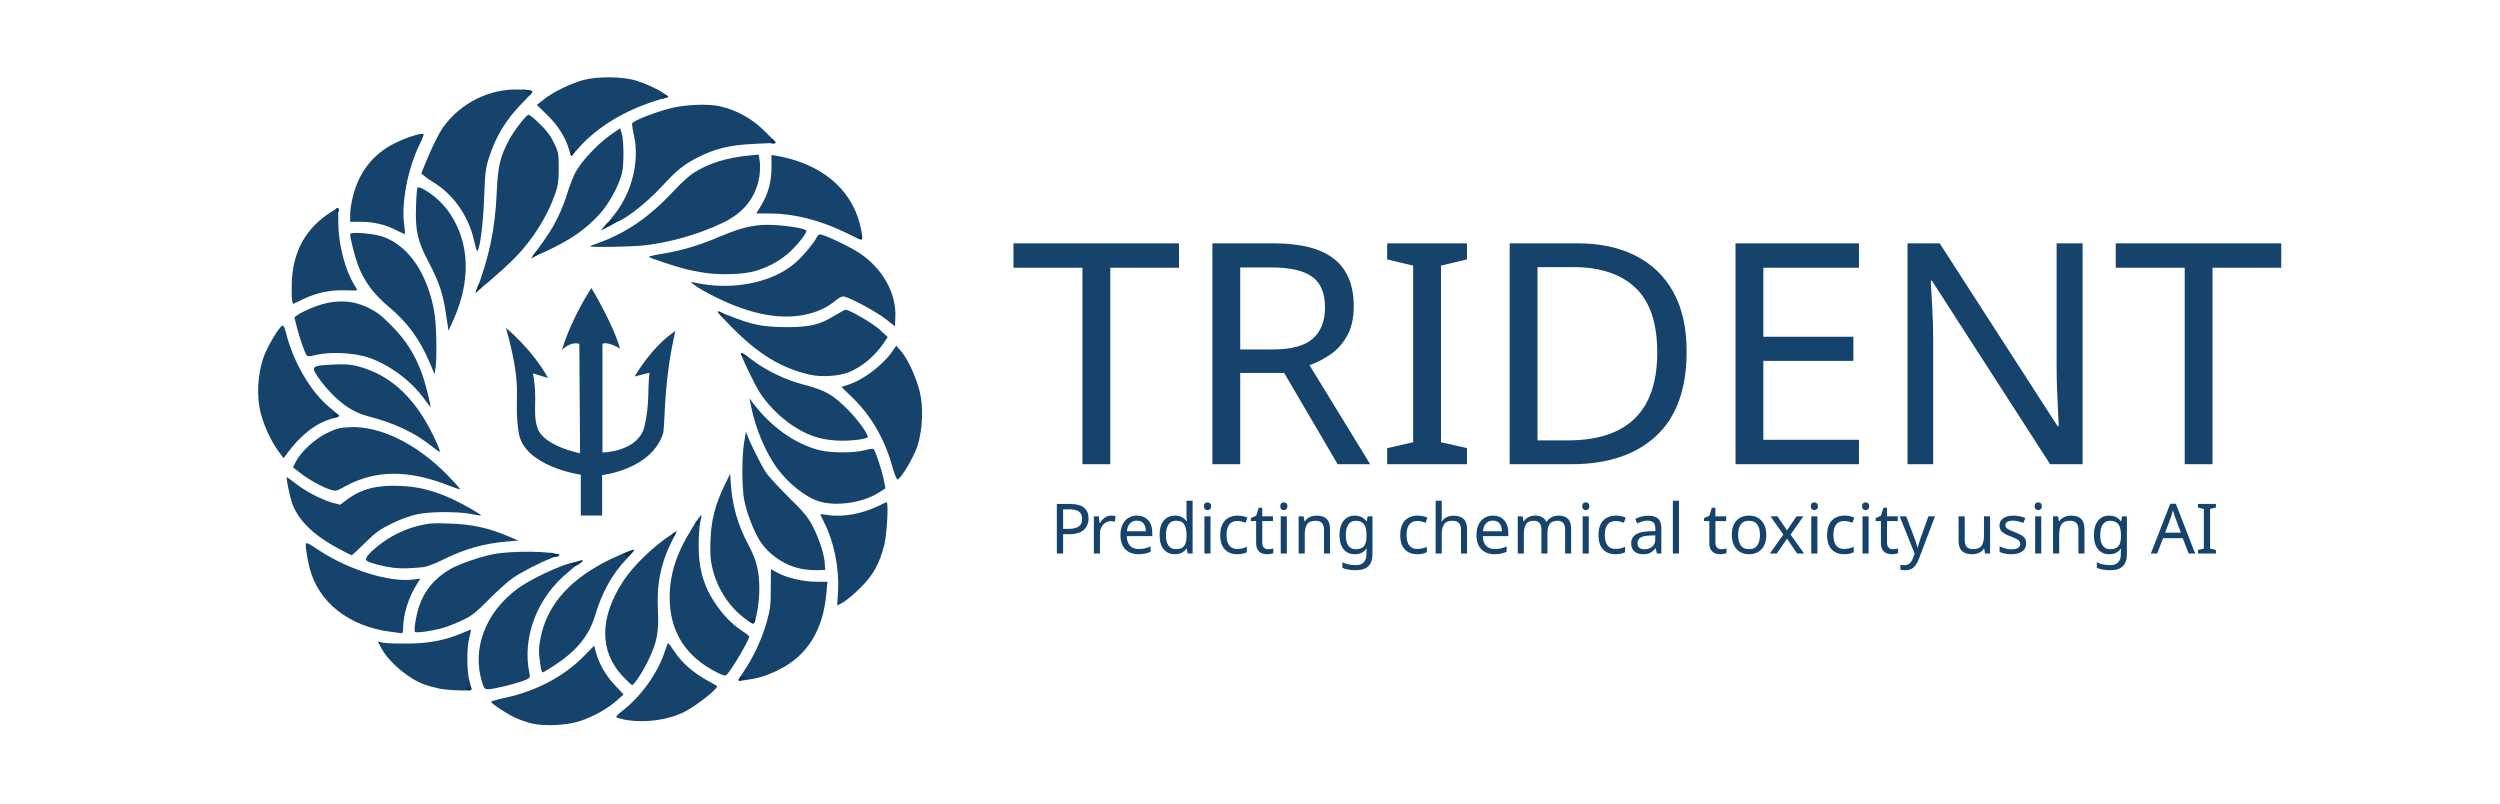
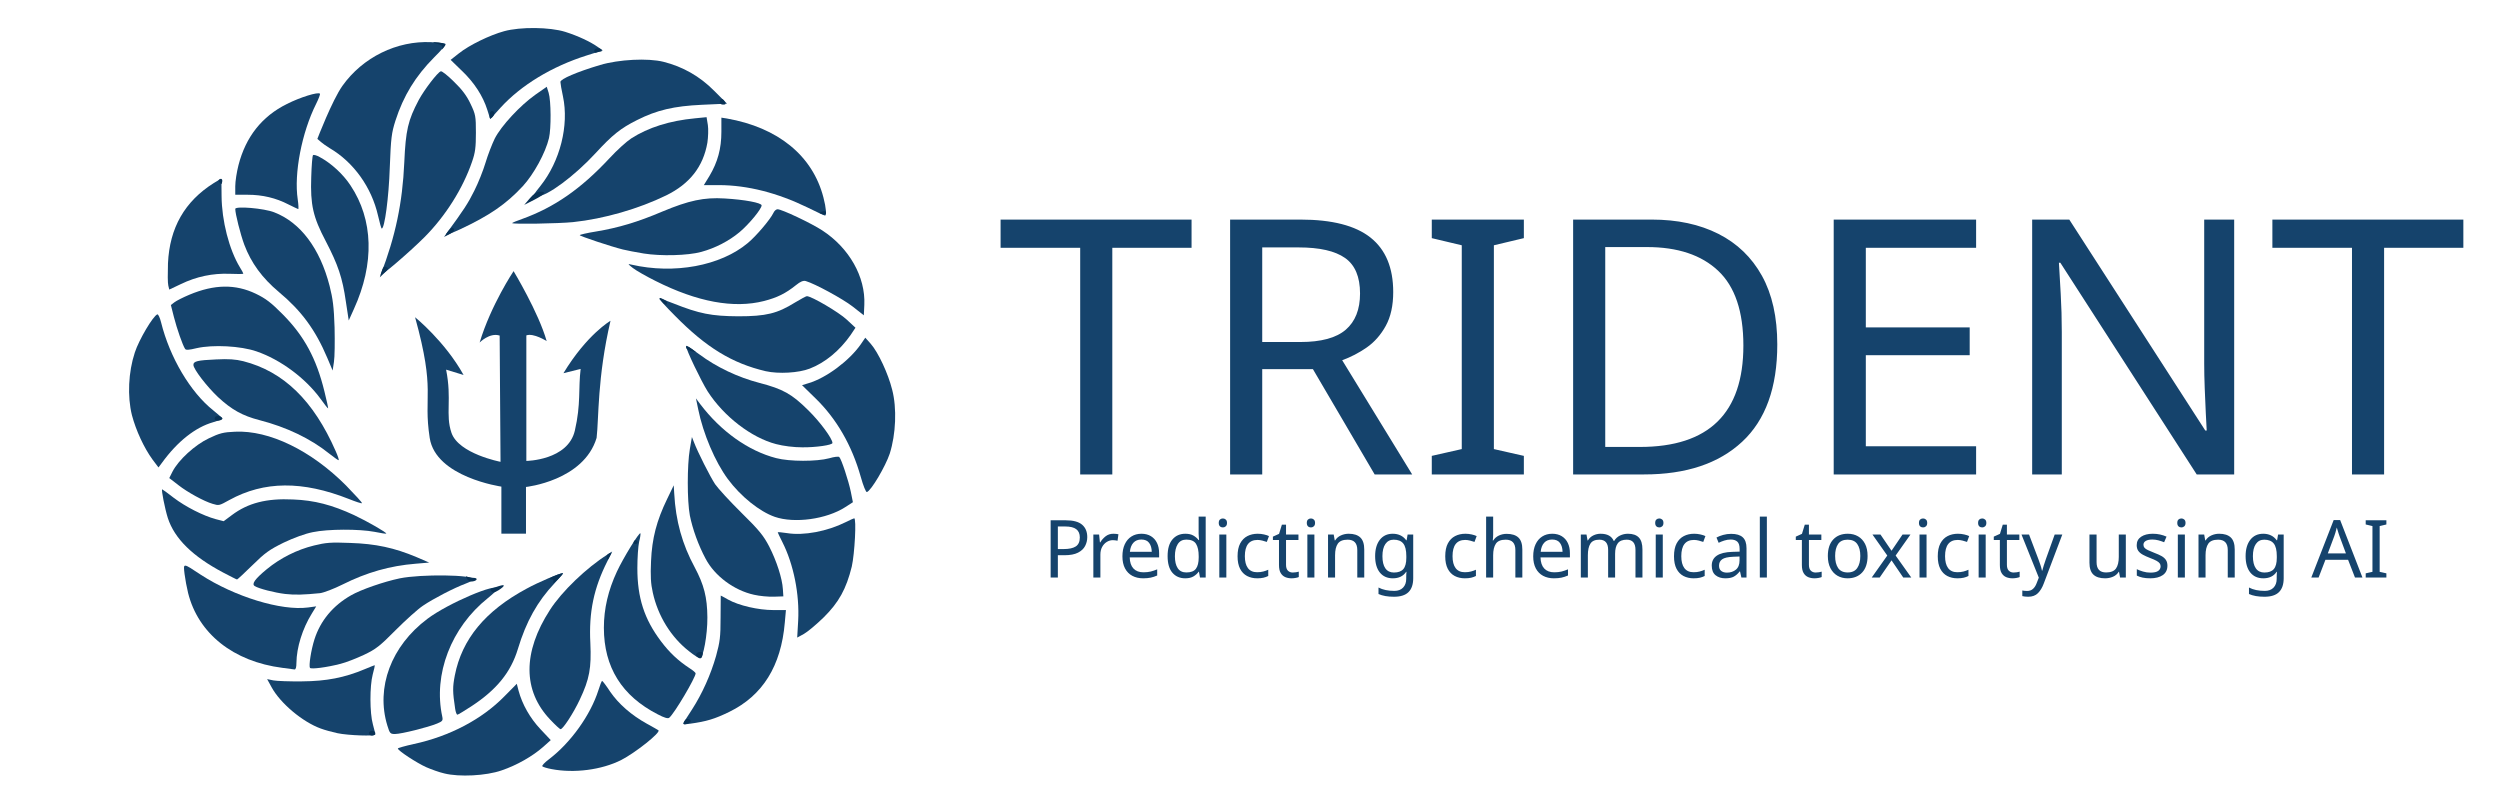
<svg xmlns="http://www.w3.org/2000/svg" width="100%" height="100%" viewBox="0 0 1792 576" version="1.1" xml:space="preserve" style="fill-rule:evenodd;clip-rule:evenodd;stroke-linejoin:round;stroke-miterlimit:2;">
  <g>
-     <g transform="matrix(1,0,0,1,0,-78.7422)">
-       <g transform="matrix(49.7762,0,0,49.7762,1542.09,475.52)">
-             </g>
-       <text x="752.719px" y="475.52px" style="font-family:'YuGothicUI-Regular', 'Yu Gothic UI', sans-serif;font-size:49.776px;fill:rgb(21,67,108);">P<tspan x="779.843px " y="475.52px ">r</tspan>edicting chemical toxicity using AI</text>
+     <g transform="matrix(1.15382,0,0,1.15382,-120.974,-134.706)">
+       <g>
+         <g transform="matrix(1,0,0,1,752.719,475.52)">
+           <text x="0px" y="0px" style="font-family:'YuGothicUI-Regular', 'Yu Gothic UI', sans-serif;font-size:49.776px;fill:rgb(21,67,108);">P</text>
+         </g>
+         <g transform="matrix(1,0,0,1,779.843,475.52)">
+           <text x="0px" y="0px" style="font-family:'YuGothicUI-Regular', 'Yu Gothic UI', sans-serif;font-size:49.776px;fill:rgb(21,67,108);">redicting chemical toxicity using AI</text>
+         </g>
+       </g>
    </g>
-     <g transform="matrix(1,0,0,1,-12.5499,-4.97907)">
-       <g transform="matrix(221.749,0,0,221.749,1594.33,337.725)">
-             </g>
-       <text x="736.785px" y="337.725px" style="font-family:'YuGothicUI-Regular', 'Yu Gothic UI', sans-serif;font-size:221.749px;fill:rgb(21,67,108);">TRIDENT</text>
+     <g transform="matrix(1.15382,0,0,1.15382,714.66,340.075)">
+       <text x="0px" y="0px" style="font-family:'YuGothicUI-Regular', 'Yu Gothic UI', sans-serif;font-size:221.749px;fill:rgb(21,67,108);">TRIDENT</text>
    </g>
  </g>
  <g>
-     <path d="M380.9,518.5C377.8,517.8 372.8,516 369.6,514.6C363.8,512 352,504.3 352,503C352,502.7 356.5,501.4 362,500.2C384.2,495.4 404.2,484.9 418.2,470.6L425.9,462.8L427,467.1C429.3,475.6 434.1,484.1 440.6,491L447,497.8L442.3,502C435.6,507.9 425.9,513.4 416.5,516.6C406.8,520 390.1,520.8 380.9,518.5Z" style="fill:rgb(21,67,108);fill-rule:nonzero;" />
-     <path d="M447.5,515.8C444.8,515.3 442.2,514.5 441.8,514.1C441.3,513.7 443.2,511.7 446,509.6C459.5,499.3 471.7,482.2 476.6,466.8C477.6,463.6 478.6,461 478.9,461C479.2,461 481.5,464 483.9,467.7C489.1,475.3 497.1,482.3 506.7,487.6C510.5,489.7 513.7,491.5 513.9,491.7C515.5,493 499.5,505.7 490.7,510.2C478.5,516.3 461.6,518.5 447.5,515.8Z" style="fill:rgb(21,67,108);fill-rule:nonzero;" />
-     <path d="M314.5,493.5C311.2,492.8 306.5,491.5 304.1,490.6C292.8,486.5 279,474.9 273.6,465L270.8,459.9L274.7,460.7C276.8,461.1 284.8,461.4 292.5,461.3C307.6,461.2 318.9,459 331.5,453.7C334.8,452.3 337.6,451.2 337.7,451.3C337.8,451.4 337.2,454 336.4,457C334.5,464.2 334.5,480.9 336.5,488C337.3,491 338,493.8 338,494.3C338,495.5 321,494.9 314.5,493.5Z" style="fill:rgb(21,67,108);fill-rule:nonzero;" />
-     <path d="M345.5,488.8C338.2,465.1 347.9,439.3 370.3,422.5C383.1,412.8 414,399.7 414,403.8C414,404.3 411.2,406.9 407.9,409.6C385.1,427.8 373.9,456.9 379.6,483.2C380.1,485.6 379.8,486.1 376.4,487.5C370.9,489.8 354.1,494 350.3,494C347.3,494 347,493.7 345.5,488.8Z" style="fill:rgb(21,67,108);fill-rule:nonzero;" />
-     <path d="M446.6,485C429.6,467.1 429.5,443.2 446.5,416.9C453.9,405.4 469.1,390.8 482.4,382.4L485.2,380.6L482.2,386.6C473.7,403.4 470.6,418.3 471.6,437.5C472.3,453 471.1,459.8 465,472.7C461.1,481 454.6,491 453.1,491C452.6,491 449.7,488.3 446.6,485Z" style="fill:rgb(21,67,108);fill-rule:nonzero;" />
-     <path d="M529.6,486.9C530,486.1 532.4,482.4 534.8,478.7C541.1,468.9 546.4,457.1 549.7,445.5C552.1,436.7 552.5,433.8 552.5,421.7C552.5,414.2 552.6,408 552.6,408C552.7,408 554.8,409.1 557.2,410.5C563.8,414.2 576,417 585.2,417L593.1,417L592.4,424.8C590.1,451.8 578.6,470.1 558,480.2C548.8,484.7 543.7,486.2 533.6,487.6C529.6,488.2 528.9,488 529.6,486.9Z" style="fill:rgb(21,67,108);fill-rule:nonzero;" />
-     <path d="M513.5,481.8C491.2,470.4 480,452.5 480,428C480,416.1 482.7,404.7 488.1,393.1C492,384.7 501.9,368.6 502.7,369.3C502.9,369.6 502.6,371.9 501.9,374.6C501.3,377.3 500.8,384.7 500.8,391C500.8,409.4 505.1,422.6 515.4,436.3C520.8,443.5 526.2,448.5 533.2,453.1C535.3,454.4 537,455.9 537,456.3C537,458.9 523.8,481.3 520.6,483.9C519.8,484.6 517.5,483.9 513.5,481.8Z" style="fill:rgb(21,67,108);fill-rule:nonzero;" />
-     <path d="M387.6,478.3C386,467.7 386,464.9 387.4,457.6C391.8,435.1 406.3,417.5 432,403.7C439.3,399.7 452.7,394 454.6,394C455,394 452.6,396.8 449.4,400.3C438.7,411.6 431.7,424.2 426.6,441.1C422.2,455.7 413.3,466.6 397.5,476.9C393.2,479.7 389.4,482 389,482C388.5,482 387.9,480.3 387.6,478.3Z" style="fill:rgb(21,67,108);fill-rule:nonzero;" />
-     <path d="M280.3,452.9C249.8,449 228,431.6 221.7,406.4C220.9,403.2 219.9,397.8 219.5,394.6C218.7,387.6 218.3,387.6 229.5,395C250.6,408.7 279.6,417.6 296.2,415.4L301.3,414.7L298.6,419.1C292.7,428.6 289.1,440.3 289,449.8C289,452.5 288.6,454 287.8,453.9C287.1,453.8 283.7,453.4 280.3,452.9Z" style="fill:rgb(21,67,108);fill-rule:nonzero;" />
-     <path d="M297.4,452.9C296.6,451.5 298.1,441.8 300.2,435.2C303.9,423.6 311.7,414.2 323,407.8C329.1,404.3 343.2,399.4 353.2,397.3C366.4,394.6 399,395 399,397.9C399,398.4 396.9,399.5 394.3,400.5C386.8,403.3 374.1,409.9 367.6,414.3C364.3,416.5 356.7,423.4 350.6,429.5C340.9,439.3 338.4,441.3 331,444.8C326.3,447 319.7,449.6 316.4,450.4C308,452.6 298,453.9 297.4,452.9Z" style="fill:rgb(21,67,108);fill-rule:nonzero;" />
-     <path d="M532.8,442.5C521.7,433.8 513.6,420.7 510.4,406.2C509.1,400.5 508.9,395.8 509.3,386.6C509.9,372.4 512.8,361.4 519.3,348L523.4,339.5L523.7,344.5C524.6,361.6 528.7,376.2 536.4,390.4C542.2,401.3 544.2,409 544.3,421.5C544.4,432.3 541.7,447 539.7,447C539,447 535.9,445 532.8,442.5Z" style="fill:rgb(21,67,108);fill-rule:nonzero;" />
-     <path d="M600.7,423.7C601.6,407.3 597.9,388.6 590.9,374.8C589.3,371.6 588,368.9 588,368.7C588,368.5 590.6,368.7 593.8,369.2C604.1,370.9 618.8,368.1 630.2,362.4C632.8,361.1 635.2,360 635.5,360C637,360 635.8,382.1 634,390C630.6,403.8 626,412.2 616.6,421.5C612.1,425.9 606.6,430.5 604.3,431.8L600.1,434.1L600.7,423.7Z" style="fill:rgb(21,67,108);fill-rule:nonzero;" />
-     <path d="M573.3,407.5C560.9,404.8 548.8,395.8 543.2,385.1C538.7,376.7 535.1,366.7 533.4,358.2C531.7,349.1 531.7,327.1 533.4,317L534.7,309.5L536,312.8C538.4,319.1 546,334.1 549.1,338.8C550.9,341.4 558.2,349.4 565.4,356.5C576.5,367.4 579.2,370.8 582.7,377.5C587.3,386.5 590.8,397.3 591.2,404L591.5,408.5L585.5,408.7C582.2,408.8 576.7,408.3 573.3,407.5Z" style="fill:rgb(21,67,108);fill-rule:nonzero;" />
-     <path d="M282,407C275.4,406.2 265.6,403.7 263.1,402.1C261,400.8 263.2,397.7 270.6,391.6C279,384.7 289.3,379.5 299.9,376.9C307.2,375.1 310.4,374.8 322.4,375.3C338.2,375.8 349.8,378.3 363.6,384.1L371.5,387.5L363.2,388.2C347,389.5 332.7,393.6 317.7,401.1C312.3,403.8 306,406.2 303.7,406.5C293.7,407.5 288.1,407.7 282,407Z" style="fill:rgb(21,67,108);fill-rule:nonzero;" />
-     <path d="M243.5,393.7C224.6,383.7 213.3,372.7 209.1,359.8C207.3,354.1 204.9,342 205.6,342C205.8,342 209,344.3 212.7,347.2C220.2,352.9 231.1,358.4 238.8,360.5L243.8,361.8L248.9,358C258.9,350.5 270.4,347.5 286.9,348.3C300.2,348.8 311.2,351.7 324.8,358C333.1,361.9 345.4,369 344.8,369.5C344.6,369.7 341.4,369.2 337.5,368.4C328,366.6 308.7,366.6 299.2,368.6C294.5,369.5 287.4,372.1 281.1,375.1C272.2,379.5 269.5,381.4 261.7,389.1C256.7,394 252.4,398 252.1,398C251.8,398 247.9,396 243.5,393.7Z" style="fill:rgb(21,67,108);fill-rule:nonzero;" />
-     <path d="M586.2,359.1C576.7,355.8 565,346.4 557,335.6C549.1,324.9 541.7,307.5 538.6,292.3L537.2,285.5L539.8,289C552.7,306 569.7,318.1 587,322.6C595.3,324.8 612.3,324.8 620,322.7C623,321.8 625.8,321.5 626.2,321.9C627.5,323 632,336.7 633.4,343.5L634.7,350L629.9,353.1C618.2,360.6 598.4,363.3 586.2,359.1Z" style="fill:rgb(21,67,108);fill-rule:nonzero;" />
-     <path d="M236.9,351C231.5,349.4 221.3,343.8 215.7,339.4L210,335L212,331C215.7,323.8 225.9,314.4 234.6,310.3C241.3,307.1 243.6,306.5 250.9,306.2C272.1,305.2 298.1,317.8 319.9,339.7C325.5,345.5 330,350.3 329.7,350.6C329.5,350.9 325.8,349.7 321.6,348C292.7,336.6 268.9,336.8 247.4,348.6C240.9,352.2 240.9,352.2 236.9,351Z" style="fill:rgb(21,67,108);fill-rule:nonzero;" />
-     <path d="M639.6,334.3C634.1,314.7 624.5,298.1 611.4,285.4L603.1,277.3L607.3,276C618.1,272.8 632.5,262.1 639.6,251.9L642.4,247.8L645.8,251.6C650.5,257 656.6,270.1 659.1,280.1C662.1,291.6 661.4,307.8 657.6,319.8C655,327.6 646.1,342.8 643.4,343.7C642.8,343.9 641.1,339.7 639.6,334.3Z" style="fill:rgb(21,67,108);fill-rule:nonzero;" />
-     <path d="M199.6,323.5C194.3,316.2 189.3,305.4 186.8,295.9C183.9,284.2 184.6,269.1 188.6,257C191.2,249 200,234.2 202.6,233.3C203.1,233.1 204.2,235.3 204.9,238.2C210.3,260 223.1,281.7 237.4,293C240.5,295.5 243,297.7 243,298.1C243,298.4 240.4,299.4 237.3,300.3C226.3,303.4 215.1,312.2 205.4,325.6L203.3,328.4L199.6,323.5Z" style="fill:rgb(21,67,108);fill-rule:nonzero;" />
-     <path d="M309.5,319.9C297.7,310.4 282.7,303.3 266,299C255.5,296.3 248.7,292.5 240.3,284.7C233.4,278.2 225,267.3 225,264.7C225,262.4 227.6,261.8 239,261.3C246.8,260.9 251.2,261.2 256,262.4C281,268.8 299.6,286.8 313.4,318.3C314.8,321.4 315.6,324 315.2,323.9C314.8,323.9 312.3,322.1 309.5,319.9Z" style="fill:rgb(21,67,108);fill-rule:nonzero;" />
-     <path d="M587,313.9C571.6,309.9 554.5,296.7 544.5,281.2C540.4,274.7 531,255.1 531,252.9C531,252.4 534.6,254.7 539.1,258C550.1,266.2 563.3,272.4 576.7,275.9C591.3,279.7 596.7,282.7 607.1,293C614.3,300.1 622,310.5 622,313.2C622,314.5 611.7,316 603.2,315.9C598,315.9 591.5,315.1 587,313.9Z" style="fill:rgb(21,67,108);fill-rule:nonzero;" />
-     <path d="M304,285.8C294.6,272.9 279.1,261.4 264.2,256.3C254.4,252.9 237.1,252 227,254.3C222.1,255.5 220.3,255.6 219.8,254.7C218.3,252.4 214.8,242.4 212.9,235L211,227.5L213.2,225.8C214.5,224.8 218.7,222.7 222.5,221.1C238,214.6 251.1,214.4 263.8,220.5C269.8,223.4 273.2,225.9 280.5,233.3C293.8,246.7 301.4,260.7 306.4,281.2C307.8,286.8 308.8,291.5 308.7,291.7C308.5,291.8 306.4,289.2 304,285.8Z" style="fill:rgb(21,67,108);fill-rule:nonzero;" />
-     <path d="M580.5,268.6C559.6,263.7 543.5,253.8 524.2,234.2C518.5,228.5 514.1,223.6 514.3,223.4C514.5,223.2 518.5,224.6 523.2,226.5C539.3,232.9 546.8,234.4 563.5,234.5C580.8,234.5 587.7,232.8 598.8,225.9C602.3,223.8 605.6,222 606.1,222C609,222 626,232 630.8,236.5L636.3,241.6L633.3,246.1C626.5,255.8 617.5,263.3 607.9,267C601,269.7 588.5,270.4 580.5,268.6Z" style="fill:rgb(21,67,108);fill-rule:nonzero;" />
-     <path d="M308.2,260.4C300.8,242.9 292.1,231.1 278.2,219.5C267.7,210.7 260.9,201.4 256.6,190C254.2,183.5 251,170.8 251,167.8C251,165.9 268.9,167.4 275.2,169.9C291.5,176.2 303.6,192.3 309.6,215.6C311.6,223.5 312.3,228.7 312.7,241.5C312.9,250.3 312.8,259.9 312.3,262.9L311.5,268.2L308.2,260.4Z" style="fill:rgb(21,67,108);fill-rule:nonzero;" />
-     <path d="M319.7,225.3C317.6,210.6 314.9,202.6 307.2,187.8C299.3,172.8 297.6,165.3 298.2,148C298.4,140.9 298.9,134.8 299.3,134.4C299.7,134 301.6,134.5 303.5,135.6C310.6,139.4 318,146.2 322.6,153.2C336.8,174.5 337.6,201.7 324.7,230L321.5,237.1L319.7,225.3Z" style="fill:rgb(21,67,108);fill-rule:nonzero;" />
-     <path d="M634.5,228.4C628.3,223.6 611.2,214.3 605.4,212.6C603.9,212.2 602.1,212.9 599.4,215.1C592.8,220.4 587.6,222.9 579.5,225C560.7,229.8 538,225.6 512,212.5C506.2,209.6 499.9,206 498,204.5C494.7,201.9 494.7,201.8 497.1,202.4C523.7,208.5 552.4,203.2 569.4,189C574.6,184.7 583.5,174.2 585.3,170.3C585.9,169 587,168 587.9,168C590.5,168 608.7,176.6 615.6,181.1C632.4,192 642.6,210 641.8,227.4L641.5,233.9L634.5,228.4Z" style="fill:rgb(21,67,108);fill-rule:nonzero;" />
-     <path d="M209.4,215.4C209,213.9 209,207.8 209.2,201.6C210.2,179.5 219.6,163.1 237.7,151.7C240.1,150.2 242.1,149 242.2,149C242.4,149 242.5,153.8 242.5,159.8C242.6,175.1 247.2,193.1 253.9,204.1C255.1,206 256,207.7 256,208C256,208.3 252.2,208.3 247.5,208.1C237,207.7 226.9,209.8 217.2,214.5L210,217.9L209.4,215.4Z" style="fill:rgb(21,67,108);fill-rule:nonzero;" />
-     <path d="M341.4,208.5C350.5,184.9 354.9,164 356,139C356.9,118.8 358.3,112.8 365,100.1C368.4,93.8 376.7,82.9 378.7,82.3C379.3,82 383.1,85 386.9,88.8C392,93.7 394.9,97.7 397.2,102.6C400.3,109.1 400.5,110.2 400.5,120.5C400.5,129.5 400.1,132.8 398.1,138.5C392.4,155.1 381.7,172.1 368.6,185.3C358.9,195 340.5,210.7 341.4,208.5Z" style="fill:rgb(21,67,108);fill-rule:nonzero;" />
-     <path d="M504.8,195.5C500,194.7 494.1,193.6 491.8,193C484.5,191.2 465,184.7 465,184.1C465,183.8 469.6,182.7 475.3,181.8C489,179.5 500.9,176 516.4,169.4C532.7,162.6 542.2,160.5 555,161.3C567.3,162 578,164 578,165.6C578,167.8 570.1,177.4 564.2,182.3C557.7,187.7 549.3,192.1 540.5,194.5C532.1,196.8 515.4,197.2 504.8,195.5Z" style="fill:rgb(21,67,108);fill-rule:nonzero;" />
-     <path d="M382.1,183.2C392.9,168.5 395.7,164.2 399.5,156.5C402,151.6 405.1,143.7 406.5,139C407.9,134.3 410.5,127.6 412.2,124.1C416.2,116.2 428,103.5 437.5,96.8L444.5,91.9L445.7,95.7C447.2,100.6 447.3,117.8 445.9,123.8C443.7,133 436.5,146.2 429.6,153.7C419.2,164.9 408.8,172 390.6,180.5C383.3,183.8 381.1,184.6 382.1,183.2Z" style="fill:rgb(21,67,108);fill-rule:nonzero;" />
-     <path d="M339.7,172C335.7,154.4 324.6,138.8 309.6,130C305.4,127.5 302,124.3 302,124.3C302,124.3 311.2,100.3 317.6,91.3C330.2,73.6 351.4,63.2 372.7,64.2C377.3,64.5 381.3,64.9 381.6,65.3C382,65.7 378.9,69.4 374.6,73.6C362.9,85.4 355.5,97.5 350.5,113C348.1,120.6 347.7,123.6 347,142C346.4,160.6 343.8,180 342,180C341.7,180 340.7,176.4 339.7,172Z" style="fill:rgb(21,67,108);fill-rule:nonzero;" />
-     <path d="M423,176.6C423,176.4 425.8,175.2 429.3,174C449.2,166.8 465.7,155.4 483.4,136.4C488.1,131.3 494.2,125.8 497,124C507.6,117.2 520.8,113 536.7,111.5L543.8,110.8L544.6,115.7C545,118.3 544.8,123.3 544.3,126.7C541.7,141.5 533.4,152.2 518.7,159.4C501.7,167.7 480,174 460.8,176C452,176.9 423,177.4 423,176.6Z" style="fill:rgb(21,67,108);fill-rule:nonzero;" />
-     <path d="M606.5,166.9C587.8,157.8 569.3,153.1 551.8,153L542.1,153L545.6,147.3C550.7,138.7 553,130.4 553,119.9L553,111.1L556.3,111.6C588.2,117.2 609.7,134.7 616.4,160.7C618.1,167.2 618.5,172.1 617.3,171.9C616.8,171.9 612,169.6 606.5,166.9Z" style="fill:rgb(21,67,108);fill-rule:nonzero;" />
-     <path d="M284,165C276.3,161 267.9,159 258.8,159L251,159L251,153.7C251,150.7 251.9,144.9 253,140.6C257.5,123.1 267.5,110.3 283.1,102.6C291.4,98.4 302.4,95 303.6,96.2C303.9,96.5 302.8,99.4 301.2,102.6C292.3,120.4 287.4,145.8 289.8,161.8C290.3,165.2 290.4,168 290.1,167.9C289.8,167.8 287,166.5 284,165Z" style="fill:rgb(21,67,108);fill-rule:nonzero;" />
-     <path d="M436.6,158.8C437,158.1 438.8,155.7 440.6,153.5C452.8,138.2 458.4,115.9 454.6,98C453.7,93.9 453,89.8 453,88.9C453,87.1 463.2,82.7 477.6,78.4C489.3,74.9 507.4,74 517,76.4C529,79.4 539.6,85.4 548.5,94.4L556.5,102.4L541,103.1C523.5,103.9 512.9,106.4 500.6,112.6C490.4,117.7 485.3,121.8 474.9,133.1C461.7,147.4 444.7,160 438.6,160C436.7,160 436.1,159.6 436.6,158.8Z" style="fill:rgb(21,67,108);fill-rule:nonzero;" />
-     <path d="M407.6,106.3C404.9,97.7 399.5,89.3 391.7,81.9L384.8,75.2L390,71.1C396.4,66 409.2,59.8 418,57.4C428.1,54.6 446.4,54.8 456,57.8C463.9,60.3 471.6,63.9 476.4,67.3L479.3,69.3L469.2,72.5C447.7,79.3 428.6,90.9 415.9,104.8L409.4,112L407.6,106.3Z" style="fill:rgb(21,67,108);fill-rule:nonzero;" />
+     <g transform="matrix(1.15382,0,0,1.15382,-120.974,-43.8522)">
+       <path d="M380.9,518.5C377.8,517.8 372.8,516 369.6,514.6C363.8,512 352,504.3 352,503C352,502.7 356.5,501.4 362,500.2C384.2,495.4 404.2,484.9 418.2,470.6L425.9,462.8L427,467.1C429.3,475.6 434.1,484.1 440.6,491L447,497.8L442.3,502C435.6,507.9 425.9,513.4 416.5,516.6C406.8,520 390.1,520.8 380.9,518.5Z" style="fill:rgb(21,67,108);fill-rule:nonzero;" />
+     </g>
+     <g transform="matrix(1.15382,0,0,1.15382,-120.974,-43.8522)">
+       <path d="M447.5,515.8C444.8,515.3 442.2,514.5 441.8,514.1C441.3,513.7 443.2,511.7 446,509.6C459.5,499.3 471.7,482.2 476.6,466.8C477.6,463.6 478.6,461 478.9,461C479.2,461 481.5,464 483.9,467.7C489.1,475.3 497.1,482.3 506.7,487.6C510.5,489.7 513.7,491.5 513.9,491.7C515.5,493 499.5,505.7 490.7,510.2C478.5,516.3 461.6,518.5 447.5,515.8Z" style="fill:rgb(21,67,108);fill-rule:nonzero;" />
+     </g>
+     <g transform="matrix(1.15382,0,0,1.15382,-120.974,-43.8522)">
+       <path d="M314.5,493.5C311.2,492.8 306.5,491.5 304.1,490.6C292.8,486.5 279,474.9 273.6,465L270.8,459.9L274.7,460.7C276.8,461.1 284.8,461.4 292.5,461.3C307.6,461.2 318.9,459 331.5,453.7C334.8,452.3 337.6,451.2 337.7,451.3C337.8,451.4 337.2,454 336.4,457C334.5,464.2 334.5,480.9 336.5,488C337.3,491 338,493.8 338,494.3C338,495.5 321,494.9 314.5,493.5Z" style="fill:rgb(21,67,108);fill-rule:nonzero;" />
+     </g>
+     <g transform="matrix(1.15382,0,0,1.15382,-120.974,-43.8522)">
+       <path d="M345.5,488.8C338.2,465.1 347.9,439.3 370.3,422.5C383.1,412.8 414,399.7 414,403.8C414,404.3 411.2,406.9 407.9,409.6C385.1,427.8 373.9,456.9 379.6,483.2C380.1,485.6 379.8,486.1 376.4,487.5C370.9,489.8 354.1,494 350.3,494C347.3,494 347,493.7 345.5,488.8Z" style="fill:rgb(21,67,108);fill-rule:nonzero;" />
+     </g>
+     <g transform="matrix(1.15382,0,0,1.15382,-120.974,-43.8522)">
+       <path d="M446.6,485C429.6,467.1 429.5,443.2 446.5,416.9C453.9,405.4 469.1,390.8 482.4,382.4L485.2,380.6L482.2,386.6C473.7,403.4 470.6,418.3 471.6,437.5C472.3,453 471.1,459.8 465,472.7C461.1,481 454.6,491 453.1,491C452.6,491 449.7,488.3 446.6,485Z" style="fill:rgb(21,67,108);fill-rule:nonzero;" />
+     </g>
+     <g transform="matrix(1.15382,0,0,1.15382,-120.974,-43.8522)">
+       <path d="M529.6,486.9C530,486.1 532.4,482.4 534.8,478.7C541.1,468.9 546.4,457.1 549.7,445.5C552.1,436.7 552.5,433.8 552.5,421.7C552.5,414.2 552.6,408 552.6,408C552.7,408 554.8,409.1 557.2,410.5C563.8,414.2 576,417 585.2,417L593.1,417L592.4,424.8C590.1,451.8 578.6,470.1 558,480.2C548.8,484.7 543.7,486.2 533.6,487.6C529.6,488.2 528.9,488 529.6,486.9Z" style="fill:rgb(21,67,108);fill-rule:nonzero;" />
+     </g>
+     <g transform="matrix(1.15382,0,0,1.15382,-120.974,-43.8522)">
+       <path d="M513.5,481.8C491.2,470.4 480,452.5 480,428C480,416.1 482.7,404.7 488.1,393.1C492,384.7 501.9,368.6 502.7,369.3C502.9,369.6 502.6,371.9 501.9,374.6C501.3,377.3 500.8,384.7 500.8,391C500.8,409.4 505.1,422.6 515.4,436.3C520.8,443.5 526.2,448.5 533.2,453.1C535.3,454.4 537,455.9 537,456.3C537,458.9 523.8,481.3 520.6,483.9C519.8,484.6 517.5,483.9 513.5,481.8Z" style="fill:rgb(21,67,108);fill-rule:nonzero;" />
+     </g>
+     <g transform="matrix(1.15382,0,0,1.15382,-120.974,-43.8522)">
+       <path d="M387.6,478.3C386,467.7 386,464.9 387.4,457.6C391.8,435.1 406.3,417.5 432,403.7C439.3,399.7 452.7,394 454.6,394C455,394 452.6,396.8 449.4,400.3C438.7,411.6 431.7,424.2 426.6,441.1C422.2,455.7 413.3,466.6 397.5,476.9C393.2,479.7 389.4,482 389,482C388.5,482 387.9,480.3 387.6,478.3Z" style="fill:rgb(21,67,108);fill-rule:nonzero;" />
+     </g>
+     <g transform="matrix(1.15382,0,0,1.15382,-120.974,-43.8522)">
+       <path d="M280.3,452.9C249.8,449 228,431.6 221.7,406.4C220.9,403.2 219.9,397.8 219.5,394.6C218.7,387.6 218.3,387.6 229.5,395C250.6,408.7 279.6,417.6 296.2,415.4L301.3,414.7L298.6,419.1C292.7,428.6 289.1,440.3 289,449.8C289,452.5 288.6,454 287.8,453.9C287.1,453.8 283.7,453.4 280.3,452.9Z" style="fill:rgb(21,67,108);fill-rule:nonzero;" />
+     </g>
+     <g transform="matrix(1.15382,0,0,1.15382,-120.974,-43.8522)">
+       <path d="M297.4,452.9C296.6,451.5 298.1,441.8 300.2,435.2C303.9,423.6 311.7,414.2 323,407.8C329.1,404.3 343.2,399.4 353.2,397.3C366.4,394.6 399,395 399,397.9C399,398.4 396.9,399.5 394.3,400.5C386.8,403.3 374.1,409.9 367.6,414.3C364.3,416.5 356.7,423.4 350.6,429.5C340.9,439.3 338.4,441.3 331,444.8C326.3,447 319.7,449.6 316.4,450.4C308,452.6 298,453.9 297.4,452.9Z" style="fill:rgb(21,67,108);fill-rule:nonzero;" />
+     </g>
+     <g transform="matrix(1.15382,0,0,1.15382,-120.974,-43.8522)">
+       <path d="M532.8,442.5C521.7,433.8 513.6,420.7 510.4,406.2C509.1,400.5 508.9,395.8 509.3,386.6C509.9,372.4 512.8,361.4 519.3,348L523.4,339.5L523.7,344.5C524.6,361.6 528.7,376.2 536.4,390.4C542.2,401.3 544.2,409 544.3,421.5C544.4,432.3 541.7,447 539.7,447C539,447 535.9,445 532.8,442.5Z" style="fill:rgb(21,67,108);fill-rule:nonzero;" />
+     </g>
+     <g transform="matrix(1.15382,0,0,1.15382,-120.974,-43.8522)">
+       <path d="M600.7,423.7C601.6,407.3 597.9,388.6 590.9,374.8C589.3,371.6 588,368.9 588,368.7C588,368.5 590.6,368.7 593.8,369.2C604.1,370.9 618.8,368.1 630.2,362.4C632.8,361.1 635.2,360 635.5,360C637,360 635.8,382.1 634,390C630.6,403.8 626,412.2 616.6,421.5C612.1,425.9 606.6,430.5 604.3,431.8L600.1,434.1L600.7,423.7Z" style="fill:rgb(21,67,108);fill-rule:nonzero;" />
+     </g>
+     <g transform="matrix(1.15382,0,0,1.15382,-120.974,-43.8522)">
+       <path d="M573.3,407.5C560.9,404.8 548.8,395.8 543.2,385.1C538.7,376.7 535.1,366.7 533.4,358.2C531.7,349.1 531.7,327.1 533.4,317L534.7,309.5L536,312.8C538.4,319.1 546,334.1 549.1,338.8C550.9,341.4 558.2,349.4 565.4,356.5C576.5,367.4 579.2,370.8 582.7,377.5C587.3,386.5 590.8,397.3 591.2,404L591.5,408.5L585.5,408.7C582.2,408.8 576.7,408.3 573.3,407.5Z" style="fill:rgb(21,67,108);fill-rule:nonzero;" />
+     </g>
+     <g transform="matrix(1.15382,0,0,1.15382,-120.974,-43.8522)">
+       <path d="M282,407C275.4,406.2 265.6,403.7 263.1,402.1C261,400.8 263.2,397.7 270.6,391.6C279,384.7 289.3,379.5 299.9,376.9C307.2,375.1 310.4,374.8 322.4,375.3C338.2,375.8 349.8,378.3 363.6,384.1L371.5,387.5L363.2,388.2C347,389.5 332.7,393.6 317.7,401.1C312.3,403.8 306,406.2 303.7,406.5C293.7,407.5 288.1,407.7 282,407Z" style="fill:rgb(21,67,108);fill-rule:nonzero;" />
+     </g>
+     <g transform="matrix(1.15382,0,0,1.15382,-120.974,-43.8522)">
+       <path d="M243.5,393.7C224.6,383.7 213.3,372.7 209.1,359.8C207.3,354.1 204.9,342 205.6,342C205.8,342 209,344.3 212.7,347.2C220.2,352.9 231.1,358.4 238.8,360.5L243.8,361.8L248.9,358C258.9,350.5 270.4,347.5 286.9,348.3C300.2,348.8 311.2,351.7 324.8,358C333.1,361.9 345.4,369 344.8,369.5C344.6,369.7 341.4,369.2 337.5,368.4C328,366.6 308.7,366.6 299.2,368.6C294.5,369.5 287.4,372.1 281.1,375.1C272.2,379.5 269.5,381.4 261.7,389.1C256.7,394 252.4,398 252.1,398C251.8,398 247.9,396 243.5,393.7Z" style="fill:rgb(21,67,108);fill-rule:nonzero;" />
+     </g>
+     <g transform="matrix(1.15382,0,0,1.15382,-120.974,-43.8522)">
+       <path d="M586.2,359.1C576.7,355.8 565,346.4 557,335.6C549.1,324.9 541.7,307.5 538.6,292.3L537.2,285.5L539.8,289C552.7,306 569.7,318.1 587,322.6C595.3,324.8 612.3,324.8 620,322.7C623,321.8 625.8,321.5 626.2,321.9C627.5,323 632,336.7 633.4,343.5L634.7,350L629.9,353.1C618.2,360.6 598.4,363.3 586.2,359.1Z" style="fill:rgb(21,67,108);fill-rule:nonzero;" />
+     </g>
+     <g transform="matrix(1.15382,0,0,1.15382,-120.974,-43.8522)">
+       <path d="M236.9,351C231.5,349.4 221.3,343.8 215.7,339.4L210,335L212,331C215.7,323.8 225.9,314.4 234.6,310.3C241.3,307.1 243.6,306.5 250.9,306.2C272.1,305.2 298.1,317.8 319.9,339.7C325.5,345.5 330,350.3 329.7,350.6C329.5,350.9 325.8,349.7 321.6,348C292.7,336.6 268.9,336.8 247.4,348.6C240.9,352.2 240.9,352.2 236.9,351Z" style="fill:rgb(21,67,108);fill-rule:nonzero;" />
+     </g>
+     <g transform="matrix(1.15382,0,0,1.15382,-120.974,-43.8522)">
+       <path d="M639.6,334.3C634.1,314.7 624.5,298.1 611.4,285.4L603.1,277.3L607.3,276C618.1,272.8 632.5,262.1 639.6,251.9L642.4,247.8L645.8,251.6C650.5,257 656.6,270.1 659.1,280.1C662.1,291.6 661.4,307.8 657.6,319.8C655,327.6 646.1,342.8 643.4,343.7C642.8,343.9 641.1,339.7 639.6,334.3Z" style="fill:rgb(21,67,108);fill-rule:nonzero;" />
+     </g>
+     <g transform="matrix(1.15382,0,0,1.15382,-120.974,-43.8522)">
+       <path d="M199.6,323.5C194.3,316.2 189.3,305.4 186.8,295.9C183.9,284.2 184.6,269.1 188.6,257C191.2,249 200,234.2 202.6,233.3C203.1,233.1 204.2,235.3 204.9,238.2C210.3,260 223.1,281.7 237.4,293C240.5,295.5 243,297.7 243,298.1C243,298.4 240.4,299.4 237.3,300.3C226.3,303.4 215.1,312.2 205.4,325.6L203.3,328.4L199.6,323.5Z" style="fill:rgb(21,67,108);fill-rule:nonzero;" />
+     </g>
+     <g transform="matrix(1.15382,0,0,1.15382,-120.974,-43.8522)">
+       <path d="M309.5,319.9C297.7,310.4 282.7,303.3 266,299C255.5,296.3 248.7,292.5 240.3,284.7C233.4,278.2 225,267.3 225,264.7C225,262.4 227.6,261.8 239,261.3C246.8,260.9 251.2,261.2 256,262.4C281,268.8 299.6,286.8 313.4,318.3C314.8,321.4 315.6,324 315.2,323.9C314.8,323.9 312.3,322.1 309.5,319.9Z" style="fill:rgb(21,67,108);fill-rule:nonzero;" />
+     </g>
+     <g transform="matrix(1.15382,0,0,1.15382,-120.974,-43.8522)">
+       <path d="M587,313.9C571.6,309.9 554.5,296.7 544.5,281.2C540.4,274.7 531,255.1 531,252.9C531,252.4 534.6,254.7 539.1,258C550.1,266.2 563.3,272.4 576.7,275.9C591.3,279.7 596.7,282.7 607.1,293C614.3,300.1 622,310.5 622,313.2C622,314.5 611.7,316 603.2,315.9C598,315.9 591.5,315.1 587,313.9Z" style="fill:rgb(21,67,108);fill-rule:nonzero;" />
+     </g>
+     <g transform="matrix(1.15382,0,0,1.15382,-120.974,-43.8522)">
+       <path d="M304,285.8C294.6,272.9 279.1,261.4 264.2,256.3C254.4,252.9 237.1,252 227,254.3C222.1,255.5 220.3,255.6 219.8,254.7C218.3,252.4 214.8,242.4 212.9,235L211,227.5L213.2,225.8C214.5,224.8 218.7,222.7 222.5,221.1C238,214.6 251.1,214.4 263.8,220.5C269.8,223.4 273.2,225.9 280.5,233.3C293.8,246.7 301.4,260.7 306.4,281.2C307.8,286.8 308.8,291.5 308.7,291.7C308.5,291.8 306.4,289.2 304,285.8Z" style="fill:rgb(21,67,108);fill-rule:nonzero;" />
+     </g>
+     <g transform="matrix(1.15382,0,0,1.15382,-120.974,-43.8522)">
+       <path d="M580.5,268.6C559.6,263.7 543.5,253.8 524.2,234.2C518.5,228.5 514.1,223.6 514.3,223.4C514.5,223.2 518.5,224.6 523.2,226.5C539.3,232.9 546.8,234.4 563.5,234.5C580.8,234.5 587.7,232.8 598.8,225.9C602.3,223.8 605.6,222 606.1,222C609,222 626,232 630.8,236.5L636.3,241.6L633.3,246.1C626.5,255.8 617.5,263.3 607.9,267C601,269.7 588.5,270.4 580.5,268.6Z" style="fill:rgb(21,67,108);fill-rule:nonzero;" />
+     </g>
+     <g transform="matrix(1.15382,0,0,1.15382,-120.974,-43.8522)">
+       <path d="M308.2,260.4C300.8,242.9 292.1,231.1 278.2,219.5C267.7,210.7 260.9,201.4 256.6,190C254.2,183.5 251,170.8 251,167.8C251,165.9 268.9,167.4 275.2,169.9C291.5,176.2 303.6,192.3 309.6,215.6C311.6,223.5 312.3,228.7 312.7,241.5C312.9,250.3 312.8,259.9 312.3,262.9L311.5,268.2L308.2,260.4Z" style="fill:rgb(21,67,108);fill-rule:nonzero;" />
+     </g>
+     <g transform="matrix(1.15382,0,0,1.15382,-120.974,-43.8522)">
+       <path d="M319.7,225.3C317.6,210.6 314.9,202.6 307.2,187.8C299.3,172.8 297.6,165.3 298.2,148C298.4,140.9 298.9,134.8 299.3,134.4C299.7,134 301.6,134.5 303.5,135.6C310.6,139.4 318,146.2 322.6,153.2C336.8,174.5 337.6,201.7 324.7,230L321.5,237.1L319.7,225.3Z" style="fill:rgb(21,67,108);fill-rule:nonzero;" />
+     </g>
+     <g transform="matrix(1.15382,0,0,1.15382,-120.974,-43.8522)">
+       <path d="M634.5,228.4C628.3,223.6 611.2,214.3 605.4,212.6C603.9,212.2 602.1,212.9 599.4,215.1C592.8,220.4 587.6,222.9 579.5,225C560.7,229.8 538,225.6 512,212.5C506.2,209.6 499.9,206 498,204.5C494.7,201.9 494.7,201.8 497.1,202.4C523.7,208.5 552.4,203.2 569.4,189C574.6,184.7 583.5,174.2 585.3,170.3C585.9,169 587,168 587.9,168C590.5,168 608.7,176.6 615.6,181.1C632.4,192 642.6,210 641.8,227.4L641.5,233.9L634.5,228.4Z" style="fill:rgb(21,67,108);fill-rule:nonzero;" />
+     </g>
+     <g transform="matrix(1.15382,0,0,1.15382,-120.974,-43.8522)">
+       <path d="M209.4,215.4C209,213.9 209,207.8 209.2,201.6C210.2,179.5 219.6,163.1 237.7,151.7C240.1,150.2 242.1,149 242.2,149C242.4,149 242.5,153.8 242.5,159.8C242.6,175.1 247.2,193.1 253.9,204.1C255.1,206 256,207.7 256,208C256,208.3 252.2,208.3 247.5,208.1C237,207.7 226.9,209.8 217.2,214.5L210,217.9L209.4,215.4Z" style="fill:rgb(21,67,108);fill-rule:nonzero;" />
+     </g>
+     <g transform="matrix(1.15382,0,0,1.15382,-120.974,-43.8522)">
+       <path d="M341.4,208.5C350.5,184.9 354.9,164 356,139C356.9,118.8 358.3,112.8 365,100.1C368.4,93.8 376.7,82.9 378.7,82.3C379.3,82 383.1,85 386.9,88.8C392,93.7 394.9,97.7 397.2,102.6C400.3,109.1 400.5,110.2 400.5,120.5C400.5,129.5 400.1,132.8 398.1,138.5C392.4,155.1 381.7,172.1 368.6,185.3C358.9,195 340.5,210.7 341.4,208.5Z" style="fill:rgb(21,67,108);fill-rule:nonzero;" />
+     </g>
+     <g transform="matrix(1.15382,0,0,1.15382,-120.974,-43.8522)">
+       <path d="M504.8,195.5C500,194.7 494.1,193.6 491.8,193C484.5,191.2 465,184.7 465,184.1C465,183.8 469.6,182.7 475.3,181.8C489,179.5 500.9,176 516.4,169.4C532.7,162.6 542.2,160.5 555,161.3C567.3,162 578,164 578,165.6C578,167.8 570.1,177.4 564.2,182.3C557.7,187.7 549.3,192.1 540.5,194.5C532.1,196.8 515.4,197.2 504.8,195.5Z" style="fill:rgb(21,67,108);fill-rule:nonzero;" />
+     </g>
+     <g transform="matrix(1.15382,0,0,1.15382,-120.974,-43.8522)">
+       <path d="M382.1,183.2C392.9,168.5 395.7,164.2 399.5,156.5C402,151.6 405.1,143.7 406.5,139C407.9,134.3 410.5,127.6 412.2,124.1C416.2,116.2 428,103.5 437.5,96.8L444.5,91.9L445.7,95.7C447.2,100.6 447.3,117.8 445.9,123.8C443.7,133 436.5,146.2 429.6,153.7C419.2,164.9 408.8,172 390.6,180.5C383.3,183.8 381.1,184.6 382.1,183.2Z" style="fill:rgb(21,67,108);fill-rule:nonzero;" />
+     </g>
+     <g transform="matrix(1.15382,0,0,1.15382,-120.974,-43.8522)">
+       <path d="M339.7,172C335.7,154.4 324.6,138.8 309.6,130C305.4,127.5 302,124.3 302,124.3C302,124.3 311.2,100.3 317.6,91.3C330.2,73.6 351.4,63.2 372.7,64.2C377.3,64.5 381.3,64.9 381.6,65.3C382,65.7 378.9,69.4 374.6,73.6C362.9,85.4 355.5,97.5 350.5,113C348.1,120.6 347.7,123.6 347,142C346.4,160.6 343.8,180 342,180C341.7,180 340.7,176.4 339.7,172Z" style="fill:rgb(21,67,108);fill-rule:nonzero;" />
+     </g>
+     <g transform="matrix(1.15382,0,0,1.15382,-120.974,-43.8522)">
+       <path d="M423,176.6C423,176.4 425.8,175.2 429.3,174C449.2,166.8 465.7,155.4 483.4,136.4C488.1,131.3 494.2,125.8 497,124C507.6,117.2 520.8,113 536.7,111.5L543.8,110.8L544.6,115.7C545,118.3 544.8,123.3 544.3,126.7C541.7,141.5 533.4,152.2 518.7,159.4C501.7,167.7 480,174 460.8,176C452,176.9 423,177.4 423,176.6Z" style="fill:rgb(21,67,108);fill-rule:nonzero;" />
+     </g>
+     <g transform="matrix(1.15382,0,0,1.15382,-120.974,-43.8522)">
+       <path d="M606.5,166.9C587.8,157.8 569.3,153.1 551.8,153L542.1,153L545.6,147.3C550.7,138.7 553,130.4 553,119.9L553,111.1L556.3,111.6C588.2,117.2 609.7,134.7 616.4,160.7C618.1,167.2 618.5,172.1 617.3,171.9C616.8,171.9 612,169.6 606.5,166.9Z" style="fill:rgb(21,67,108);fill-rule:nonzero;" />
+     </g>
+     <g transform="matrix(1.15382,0,0,1.15382,-120.974,-43.8522)">
+       <path d="M284,165C276.3,161 267.9,159 258.8,159L251,159L251,153.7C251,150.7 251.9,144.9 253,140.6C257.5,123.1 267.5,110.3 283.1,102.6C291.4,98.4 302.4,95 303.6,96.2C303.9,96.5 302.8,99.4 301.2,102.6C292.3,120.4 287.4,145.8 289.8,161.8C290.3,165.2 290.4,168 290.1,167.9C289.8,167.8 287,166.5 284,165Z" style="fill:rgb(21,67,108);fill-rule:nonzero;" />
+     </g>
+     <g transform="matrix(1.15382,0,0,1.15382,-120.974,-43.8522)">
+       <path d="M436.6,158.8C437,158.1 438.8,155.7 440.6,153.5C452.8,138.2 458.4,115.9 454.6,98C453.7,93.9 453,89.8 453,88.9C453,87.1 463.2,82.7 477.6,78.4C489.3,74.9 507.4,74 517,76.4C529,79.4 539.6,85.4 548.5,94.4L556.5,102.4L541,103.1C523.5,103.9 512.9,106.4 500.6,112.6C490.4,117.7 485.3,121.8 474.9,133.1C461.7,147.4 444.7,160 438.6,160C436.7,160 436.1,159.6 436.6,158.8Z" style="fill:rgb(21,67,108);fill-rule:nonzero;" />
+     </g>
+     <g transform="matrix(1.15382,0,0,1.15382,-120.974,-43.8522)">
+       <path d="M407.6,106.3C404.9,97.7 399.5,89.3 391.7,81.9L384.8,75.2L390,71.1C396.4,66 409.2,59.8 418,57.4C428.1,54.6 446.4,54.8 456,57.8C463.9,60.3 471.6,63.9 476.4,67.3L479.3,69.3L469.2,72.5C447.7,79.3 428.6,90.9 415.9,104.8L409.4,112L407.6,106.3Z" style="fill:rgb(21,67,108);fill-rule:nonzero;" />
+     </g>
  </g>
  <g>
-     <path d="M334,493.5C334,492.7 334.9,492 336,492C337.1,492 338,492.7 338,493.5C338,494.3 337.1,495 336,495C334.9,495 334,494.3 334,493.5Z" style="fill:rgb(8,50,86);fill-rule:nonzero;" />
-     <path d="M530,486C530.6,484.9 531.6,484.3 532.5,484.6C534.5,485.4 534.4,486.6 532.4,487.4C529.6,488.5 528.9,488.1 530,486Z" style="fill:rgb(8,50,86);fill-rule:nonzero;" />
-     <path d="M538.1,446.1C536.4,445 537.5,443 540,443C541.3,443 541.7,443.5 541.3,445C540.7,447.2 540.2,447.4 538.1,446.1Z" style="fill:rgb(8,50,86);fill-rule:nonzero;" />
-     <path d="M410.1,405.3C409.1,404.2 409.2,403.9 410.2,403.6C410.9,403.4 413,402.7 414.8,402.1C418.9,400.8 418.8,401.9 414.7,404.6C411.9,406.3 411.2,406.4 410.1,405.3Z" style="fill:rgb(8,50,86);fill-rule:nonzero;" />
-     <path d="M448.5,399.8C449,398.5 448.7,398 447.4,398C446.3,398 446,397.7 446.6,397.1C447.6,396.2 454.2,393.8 454.6,394.2C454.7,394.4 453.3,396.1 451.4,398C449.4,399.9 448.2,400.7 448.5,399.8Z" style="fill:rgb(8,50,86);fill-rule:nonzero;" />
-     <path d="M395,397.7C394,396 394,395.8 395.5,396.4C396.4,396.7 398,397 399.1,397C401.8,397 401.5,398.7 398.6,399.2C397,399.5 395.9,399 395,397.7Z" style="fill:rgb(8,50,86);fill-rule:nonzero;" />
-     <path d="M481.7,384.6C481.3,383.6 481.9,382.6 483.1,381.9C485,380.9 485.1,381 483.9,383.2C482.3,386.3 482.3,386.3 481.7,384.6Z" style="fill:rgb(8,50,86);fill-rule:nonzero;" />
-     <path d="M498.6,374.5C499,373.7 499.6,373.3 500.1,373.6C501.5,374.4 501.1,376 499.5,376C498.6,376 498.3,375.4 498.6,374.5Z" style="fill:rgb(8,50,86);fill-rule:nonzero;" />
-     <path d="M238.4,298.8C237.5,297.3 239.4,295.8 241.3,296.6C242.2,296.9 243,297.6 243,298C243,299.2 239.1,299.9 238.4,298.8Z" style="fill:rgb(8,50,86);fill-rule:nonzero;" />
-     <path d="M534.1,256.1C532.7,255.7 531.5,254.9 531.2,254.2C530.7,252.5 532.1,252.8 535,255C537.7,257.1 537.7,257.1 534.1,256.1Z" style="fill:rgb(8,50,86);fill-rule:nonzero;" />
-     <path d="M516.2,225.5C513.8,222.8 514.3,222.4 517.7,224.3C519.1,225.1 519.6,226 519.1,226.8C518.6,227.7 517.8,227.3 516.2,225.5Z" style="fill:rgb(8,50,86);fill-rule:nonzero;" />
-     <path d="M341.5,207.9C342.8,203.7 343.4,203 345,204C346.3,204.8 346,205.4 343.6,207.6L340.8,210.3L341.5,207.9Z" style="fill:rgb(8,50,86);fill-rule:nonzero;" />
-     <path d="M382.9,182.1C384.2,180.4 385.6,179.2 386.1,179.5C387.8,180.6 387,181.9 383.9,183.6L380.7,185.2L382.9,182.1Z" style="fill:rgb(8,50,86);fill-rule:nonzero;" />
-     <path d="M615.5,171C613.6,170.3 613.6,170.2 615.3,169.5C617.2,168.7 618.4,169.3 617.9,170.8C617.7,171.3 616.6,171.4 615.5,171Z" style="fill:rgb(8,50,86);fill-rule:nonzero;" />
-     <path d="M434,161.2C436.4,158.4 438.3,157.1 440.3,157.1C444.7,156.9 443.4,158.7 436.8,162.1L430.5,165.3L434,161.2Z" style="fill:rgb(8,50,86);fill-rule:nonzero;" />
-     <path d="M241.3,151.5C240.4,150.5 240.4,149.9 241.1,149.5C242.5,148.6 243.3,149.5 242.8,151.3C242.6,152.6 242.3,152.6 241.3,151.5Z" style="fill:rgb(8,50,86);fill-rule:nonzero;" />
-     <path d="M409,109.6C409,108 409.5,107 410.5,107C411.3,107 412,107.6 412,108.4C412,109.1 411.3,110.3 410.5,111C409.2,112.1 409,111.8 409,109.6Z" style="fill:rgb(8,50,86);fill-rule:nonzero;" />
-     <path d="M552,101.6C552,99.2 553.8,98.8 555,101C555.9,102.7 555.8,103 554,103C552.9,103 552,102.4 552,101.6Z" style="fill:rgb(8,50,86);fill-rule:nonzero;" />
-     <path d="M474,69.6C474,67.8 477.5,67.4 478.5,69C478.8,69.6 478.7,70 478.1,70C477.6,70 476.5,70.3 475.6,70.6C474.5,71 474,70.7 474,69.6Z" style="fill:rgb(8,50,86);fill-rule:nonzero;" />
-     <path d="M379.6,67.9C380,66.6 379.2,66 376.3,65.2C373.6,64.5 373.2,64.2 375,64.2C376.4,64.2 378.5,64.5 379.8,64.8C381.9,65.5 382,65.6 380.5,67.5C379.5,68.9 379.2,69 379.6,67.9Z" style="fill:rgb(8,50,86);fill-rule:nonzero;" />
-     <g transform="matrix(1,0,0,1,163.568,22.0437)">
+     <g transform="matrix(1.15382,0,0,1.15382,-120.974,-43.8522)">
+       <path d="M334,493.5C334,492.7 334.9,492 336,492C337.1,492 338,492.7 338,493.5C338,494.3 337.1,495 336,495C334.9,495 334,494.3 334,493.5Z" style="fill:rgb(8,50,86);fill-rule:nonzero;" />
+     </g>
+     <g transform="matrix(1.15382,0,0,1.15382,-120.974,-43.8522)">
+       <path d="M530,486C530.6,484.9 531.6,484.3 532.5,484.6C534.5,485.4 534.4,486.6 532.4,487.4C529.6,488.5 528.9,488.1 530,486Z" style="fill:rgb(8,50,86);fill-rule:nonzero;" />
+     </g>
+     <g transform="matrix(1.15382,0,0,1.15382,-120.974,-43.8522)">
+       <path d="M538.1,446.1C536.4,445 537.5,443 540,443C541.3,443 541.7,443.5 541.3,445C540.7,447.2 540.2,447.4 538.1,446.1Z" style="fill:rgb(8,50,86);fill-rule:nonzero;" />
+     </g>
+     <g transform="matrix(1.15382,0,0,1.15382,-120.974,-43.8522)">
+       <path d="M410.1,405.3C409.1,404.2 409.2,403.9 410.2,403.6C410.9,403.4 413,402.7 414.8,402.1C418.9,400.8 418.8,401.9 414.7,404.6C411.9,406.3 411.2,406.4 410.1,405.3Z" style="fill:rgb(8,50,86);fill-rule:nonzero;" />
+     </g>
+     <g transform="matrix(1.15382,0,0,1.15382,-120.974,-43.8522)">
+       <path d="M448.5,399.8C449,398.5 448.7,398 447.4,398C446.3,398 446,397.7 446.6,397.1C447.6,396.2 454.2,393.8 454.6,394.2C454.7,394.4 453.3,396.1 451.4,398C449.4,399.9 448.2,400.7 448.5,399.8Z" style="fill:rgb(8,50,86);fill-rule:nonzero;" />
+     </g>
+     <g transform="matrix(1.15382,0,0,1.15382,-120.974,-43.8522)">
+       <path d="M395,397.7C394,396 394,395.8 395.5,396.4C396.4,396.7 398,397 399.1,397C401.8,397 401.5,398.7 398.6,399.2C397,399.5 395.9,399 395,397.7Z" style="fill:rgb(8,50,86);fill-rule:nonzero;" />
+     </g>
+     <g transform="matrix(1.15382,0,0,1.15382,-120.974,-43.8522)">
+       <path d="M481.7,384.6C481.3,383.6 481.9,382.6 483.1,381.9C485,380.9 485.1,381 483.9,383.2C482.3,386.3 482.3,386.3 481.7,384.6Z" style="fill:rgb(8,50,86);fill-rule:nonzero;" />
+     </g>
+     <g transform="matrix(1.15382,0,0,1.15382,-120.974,-43.8522)">
+       <path d="M498.6,374.5C499,373.7 499.6,373.3 500.1,373.6C501.5,374.4 501.1,376 499.5,376C498.6,376 498.3,375.4 498.6,374.5Z" style="fill:rgb(8,50,86);fill-rule:nonzero;" />
+     </g>
+     <g transform="matrix(1.15382,0,0,1.15382,-120.974,-43.8522)">
+       <path d="M238.4,298.8C237.5,297.3 239.4,295.8 241.3,296.6C242.2,296.9 243,297.6 243,298C243,299.2 239.1,299.9 238.4,298.8Z" style="fill:rgb(8,50,86);fill-rule:nonzero;" />
+     </g>
+     <g transform="matrix(1.15382,0,0,1.15382,-120.974,-43.8522)">
+       <path d="M534.1,256.1C532.7,255.7 531.5,254.9 531.2,254.2C530.7,252.5 532.1,252.8 535,255C537.7,257.1 537.7,257.1 534.1,256.1Z" style="fill:rgb(8,50,86);fill-rule:nonzero;" />
+     </g>
+     <g transform="matrix(1.15382,0,0,1.15382,-120.974,-43.8522)">
+       <path d="M516.2,225.5C513.8,222.8 514.3,222.4 517.7,224.3C519.1,225.1 519.6,226 519.1,226.8C518.6,227.7 517.8,227.3 516.2,225.5Z" style="fill:rgb(8,50,86);fill-rule:nonzero;" />
+     </g>
+     <g transform="matrix(1.15382,0,0,1.15382,-120.974,-43.8522)">
+       <path d="M341.5,207.9C342.8,203.7 343.4,203 345,204C346.3,204.8 346,205.4 343.6,207.6L340.8,210.3L341.5,207.9Z" style="fill:rgb(8,50,86);fill-rule:nonzero;" />
+     </g>
+     <g transform="matrix(1.15382,0,0,1.15382,-120.974,-43.8522)">
+       <path d="M382.9,182.1C384.2,180.4 385.6,179.2 386.1,179.5C387.8,180.6 387,181.9 383.9,183.6L380.7,185.2L382.9,182.1Z" style="fill:rgb(8,50,86);fill-rule:nonzero;" />
+     </g>
+     <g transform="matrix(1.15382,0,0,1.15382,-120.974,-43.8522)">
+       <path d="M615.5,171C613.6,170.3 613.6,170.2 615.3,169.5C617.2,168.7 618.4,169.3 617.9,170.8C617.7,171.3 616.6,171.4 615.5,171Z" style="fill:rgb(8,50,86);fill-rule:nonzero;" />
+     </g>
+     <g transform="matrix(1.15382,0,0,1.15382,-120.974,-43.8522)">
+       <path d="M434,161.2C436.4,158.4 438.3,157.1 440.3,157.1C444.7,156.9 443.4,158.7 436.8,162.1L430.5,165.3L434,161.2Z" style="fill:rgb(8,50,86);fill-rule:nonzero;" />
+     </g>
+     <g transform="matrix(1.15382,0,0,1.15382,-120.974,-43.8522)">
+       <path d="M241.3,151.5C240.4,150.5 240.4,149.9 241.1,149.5C242.5,148.6 243.3,149.5 242.8,151.3C242.6,152.6 242.3,152.6 241.3,151.5Z" style="fill:rgb(8,50,86);fill-rule:nonzero;" />
+     </g>
+     <g transform="matrix(1.15382,0,0,1.15382,-120.974,-43.8522)">
+       <path d="M409,109.6C409,108 409.5,107 410.5,107C411.3,107 412,107.6 412,108.4C412,109.1 411.3,110.3 410.5,111C409.2,112.1 409,111.8 409,109.6Z" style="fill:rgb(8,50,86);fill-rule:nonzero;" />
+     </g>
+     <g transform="matrix(1.15382,0,0,1.15382,-120.974,-43.8522)">
+       <path d="M552,101.6C552,99.2 553.8,98.8 555,101C555.9,102.7 555.8,103 554,103C552.9,103 552,102.4 552,101.6Z" style="fill:rgb(8,50,86);fill-rule:nonzero;" />
+     </g>
+     <g transform="matrix(1.15382,0,0,1.15382,-120.974,-43.8522)">
+       <path d="M474,69.6C474,67.8 477.5,67.4 478.5,69C478.8,69.6 478.7,70 478.1,70C477.6,70 476.5,70.3 475.6,70.6C474.5,71 474,70.7 474,69.6Z" style="fill:rgb(8,50,86);fill-rule:nonzero;" />
+     </g>
+     <g transform="matrix(1.15382,0,0,1.15382,-120.974,-43.8522)">
+       <path d="M379.6,67.9C380,66.6 379.2,66 376.3,65.2C373.6,64.5 373.2,64.2 375,64.2C376.4,64.2 378.5,64.5 379.8,64.8C381.9,65.5 382,65.6 380.5,67.5C379.5,68.9 379.2,69 379.6,67.9Z" style="fill:rgb(8,50,86);fill-rule:nonzero;" />
+     </g>
+     <g transform="matrix(1.15382,0,0,1.15382,67.7532,-18.4179)">
      <path d="M311.912,288C313.352,275.874 312.288,250.653 320.552,215.242C320.552,215.242 305.92,223.683 291.307,247.81L302,245.151C300.486,257.229 302.259,266.865 298.397,283.48C294.095,301.987 268.266,302.312 268.266,302.312L268.266,224.326C272.719,222.674 280.894,227.87 280.894,227.87C275.851,210.05 260.339,184.404 260.339,184.404C260.339,184.404 246.358,205.248 239.244,228.757C239.244,228.757 245.433,222.41 251.685,224.43L252.226,302.861C252.226,302.861 226.193,297.879 221.74,284.809C217.858,273.416 222.124,264.161 218.416,245.595L229.272,248.918C217.73,228.07 199.141,213.026 199.141,213.026C212.117,259.951 204.095,260.955 208.225,288C211.959,312.448 252.757,318.264 252.757,318.264L252.757,347.509L268.044,347.509L268.044,318.486C268.044,318.486 303.847,314.652 311.912,288Z" style="fill:rgb(21,67,108);" />
    </g>
  </g>
</svg>
